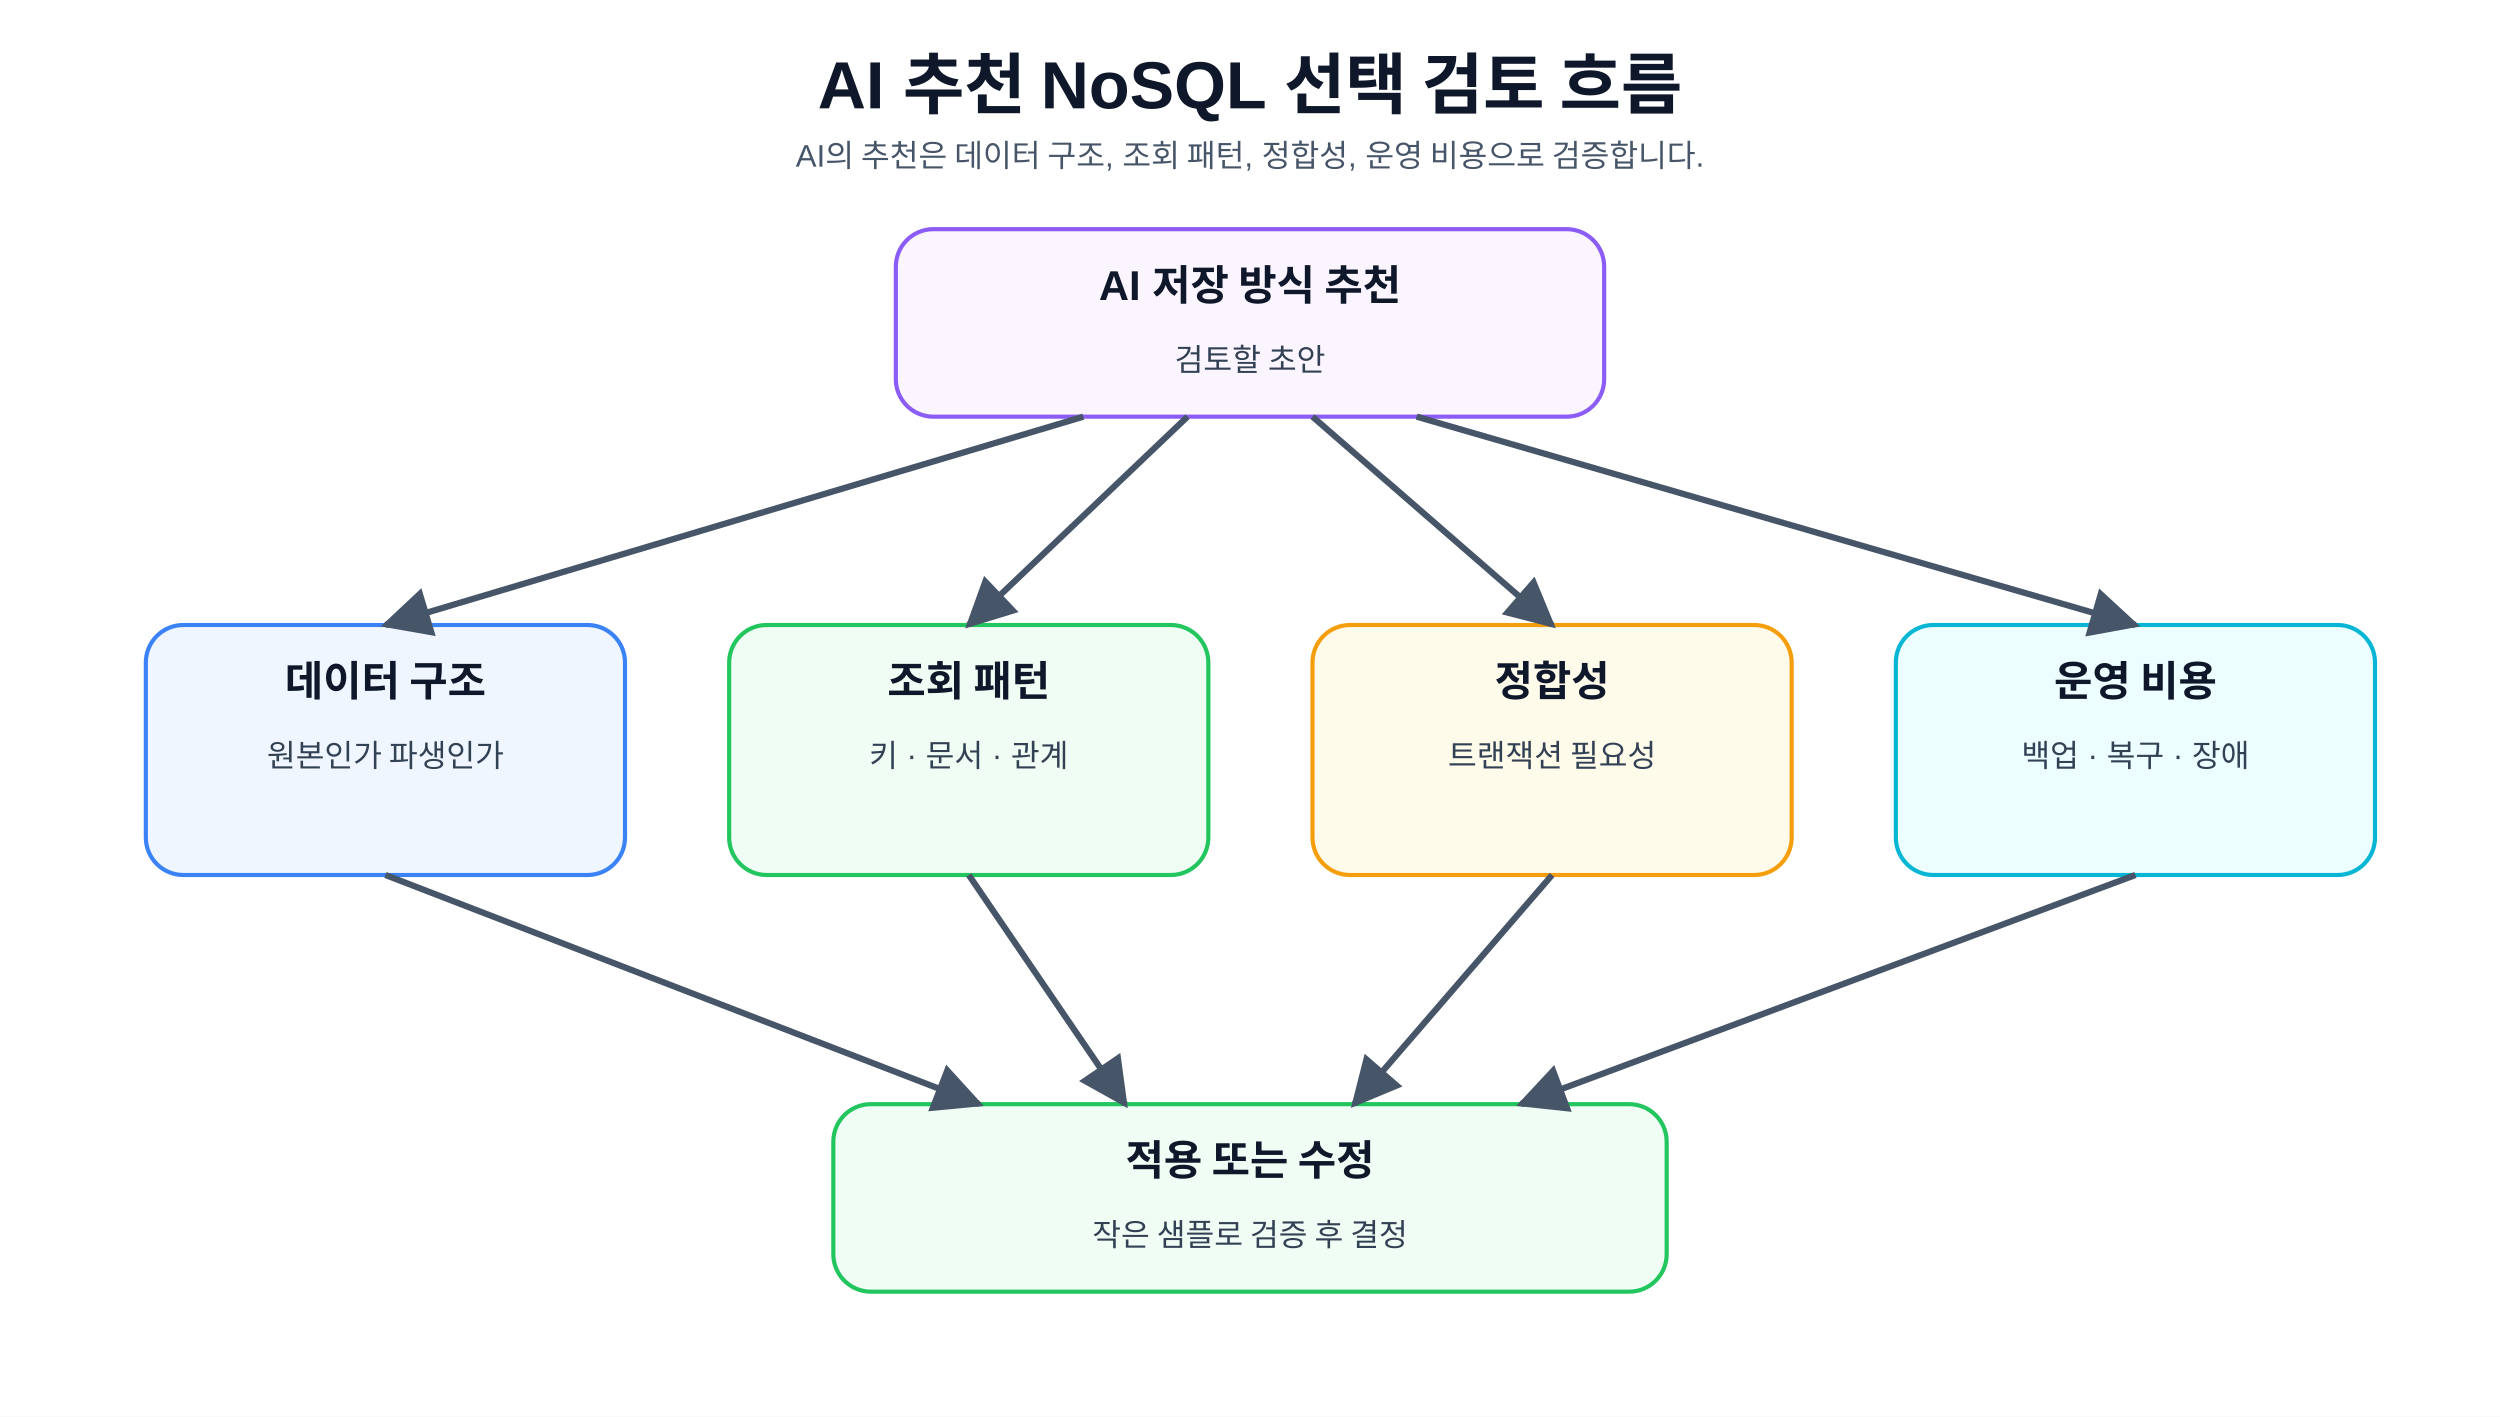
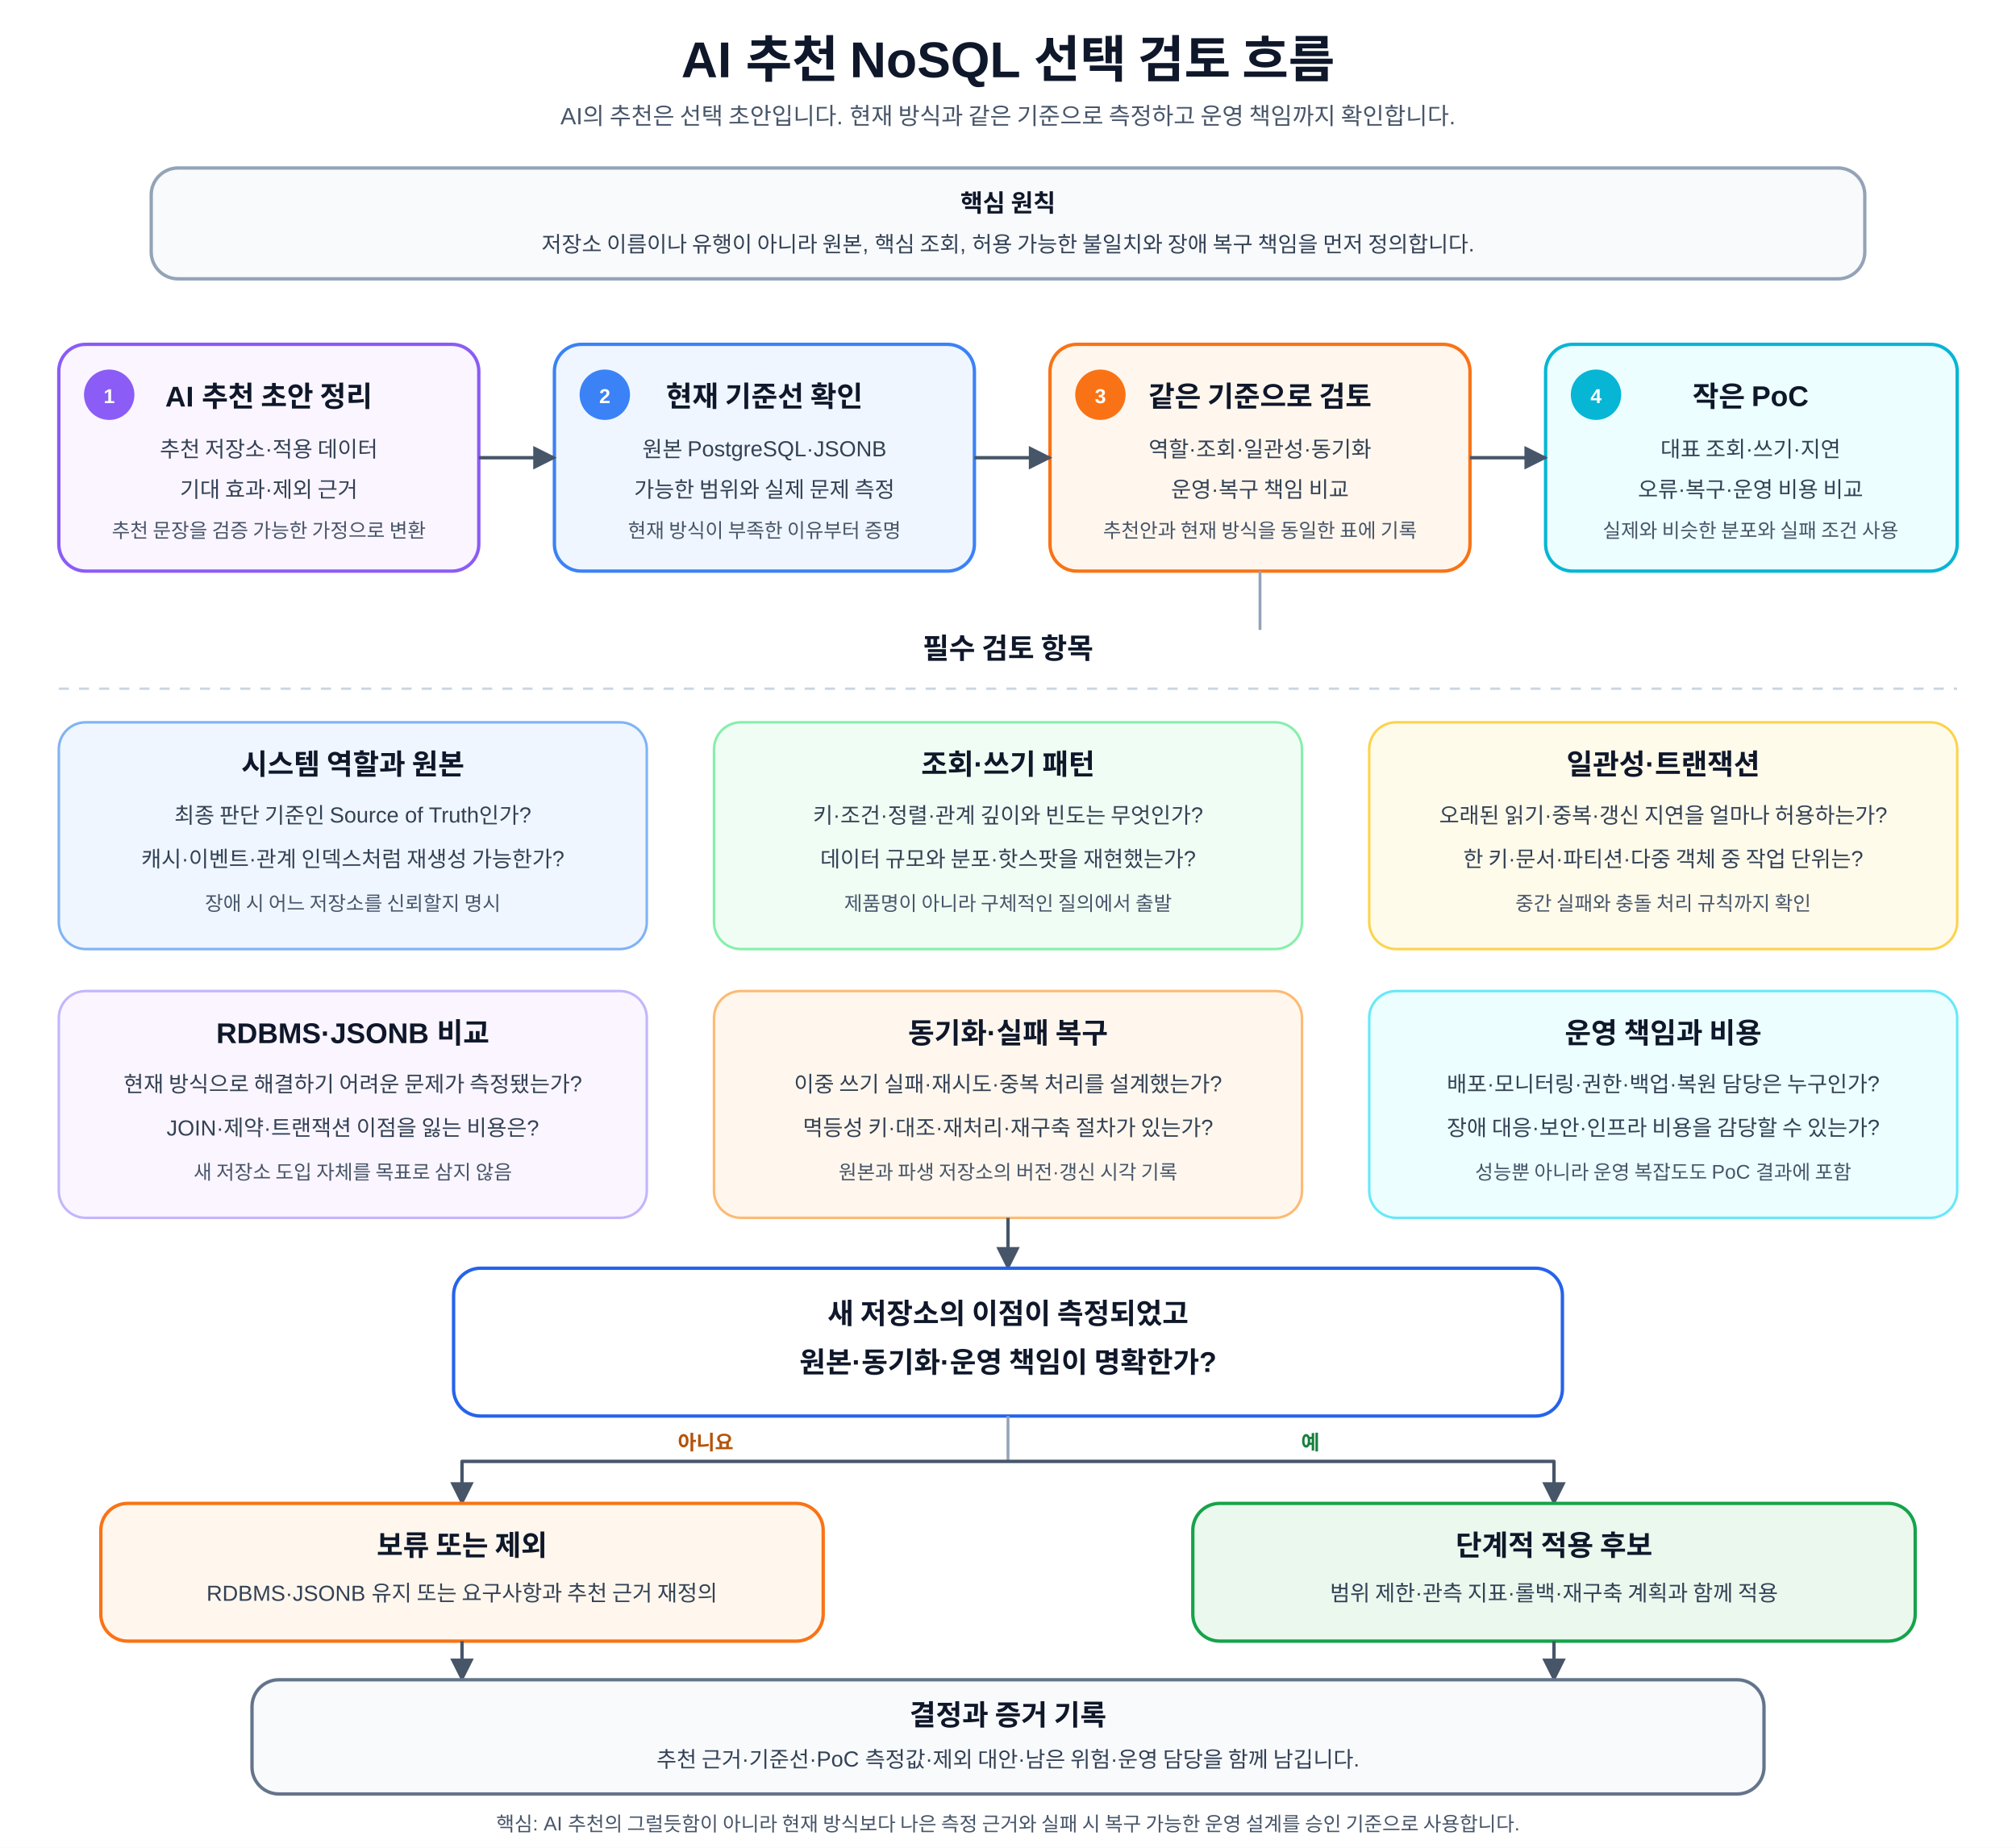
- <svg xmlns="http://www.w3.org/2000/svg" role="img" aria-labelledby="title desc" width="100%" height="680" viewBox="0 0 1200 680">
+ <svg xmlns="http://www.w3.org/2000/svg" width="100%" viewBox="0 0 1200 1100" role="img" aria-labelledby="title desc" preserveAspectRatio="xMidYMid meet">
  <defs>
-     <marker id="arrow" viewBox="0 0 10 10" refX="9" refY="5" markerWidth="8" markerHeight="8" orient="auto">
-       <path d="M0 0L10 5L0 10z" fill="#475569" />
+     <marker id="arrow" viewBox="0 0 10 10" refX="9" refY="5" markerWidth="7" markerHeight="7" orient="auto">
+       <path d="M0 0 L10 5 L0 10 Z" fill="#475569" />
    </marker>
    <style>
-       text{font-family:'Pretendard','Noto Sans KR','Malgun Gothic','맑은 고딕','Apple SD Gothic Neo',Arial,sans-serif;fill:#0f172a}
-       .title{font-size:32px;font-weight:800;text-anchor:middle}
-       .subtitle{font-size:15px;text-anchor:middle;fill:#475569}
-       .card{fill:#f8fafc;stroke:#cbd5e1;stroke-width:2;rx:18}
-       .blue{fill:#eff6ff;stroke:#3b82f6}
-       .green{fill:#f0fdf4;stroke:#22c55e}
-       .yellow{fill:#fffbeb;stroke:#f59e0b}
-       .purple{fill:#faf5ff;stroke:#8b5cf6}
-       .cyan{fill:#ecfeff;stroke:#06b6d4}
-       .label{font-size:20px;font-weight:700;text-anchor:middle}
-       .small{font-size:15px;text-anchor:middle;fill:#334155}
-       .tiny{font-size:13px;text-anchor:middle;fill:#475569}
-       .code{font-family:Consolas,'Pretendard','Noto Sans KR','Malgun Gothic','맑은 고딕','Apple SD Gothic Neo',Arial,sans-serif;font-size:14px;text-anchor:middle;fill:#1d4ed8;font-weight:700}
-       .line{stroke:#475569;stroke-width:3;fill:none;marker-end:url(#arrow)}
+       text{font-family:"Pretendard","Noto Sans KR","Malgun Gothic","맑은 고딕","Apple SD Gothic Neo",Arial,sans-serif;fill:#0f172a}
+       .mono{font-family:Consolas,D2Coding,"Courier New",monospace}
+       .title{font-size:30px;font-weight:800;text-anchor:middle}
+       .subtitle{font-size:14px;text-anchor:middle;fill:#475569}
+       .head{font-size:17px;font-weight:800;text-anchor:middle}
+       .section{font-size:14.5px;font-weight:700;text-anchor:middle}
+       .body{font-size:13px;text-anchor:middle;fill:#334155}
+       .small{font-size:11.8px;text-anchor:middle;fill:#475569}
+       .step{font-size:12px;font-weight:700;fill:#ffffff;text-anchor:middle}
+       .label{font-size:12px;font-weight:700;text-anchor:middle}
+       .yes{fill:#15803d}.no{fill:#b45309}
+       .card{stroke-width:2;rx:16;ry:16}
+       .principle{fill:#f8fafc;stroke:#94a3b8}
+       .draft{fill:#faf5ff;stroke:#8b5cf6}
+       .baseline{fill:#eff6ff;stroke:#3b82f6}
+       .review{fill:#fff7ed;stroke:#f97316}
+       .poc{fill:#ecfeff;stroke:#06b6d4}
+       .group{fill:#f8fafc;stroke:#cbd5e1;stroke-width:1.5;rx:16;ry:16}
+       .role{fill:#eff6ff;stroke:#7fb3f5}
+       .pattern{fill:#f0fdf4;stroke:#86efac}
+       .consistency{fill:#fffbeb;stroke:#fcd34d}
+       .compare{fill:#faf5ff;stroke:#c4b5fd}
+       .sync{fill:#fff7ed;stroke:#fdba74}
+       .ops{fill:#ecfeff;stroke:#67e8f9}
+       .decision{fill:#ffffff;stroke:#2563eb}
+       .apply{fill:#eaf8ee;stroke:#16a34a}
+       .hold{fill:#fff7ed;stroke:#f97316}
+       .record{fill:#f8fafc;stroke:#64748b}
+       .line{stroke:#475569;stroke-width:2;fill:none;marker-end:url(#arrow);stroke-linejoin:round}
+       .connector{stroke:#94a3b8;stroke-width:1.7;fill:none;stroke-linejoin:round}
+       .divider{stroke:#cbd5e1;stroke-width:1.4;stroke-dasharray:6 6}
    </style>
  </defs>
-   <rect width="1200" height="680" fill="#ffffff" />
-   <text x="600" y="52" class="title">AI 추천 NoSQL 선택 검토 흐름</text>
-   <text x="600" y="80" class="subtitle">AI의 추천은 데이터 구조, 조회 패턴, 정합성, 운영 비용으로 검증합니다.</text>
-   <rect x="430" y="110" width="340" height="90" class="card purple" />
-   <text x="600" y="144" class="label">AI 저장 방식 추천</text>
-   <text x="600" y="178" class="small">검토할 초안</text>
-   <rect x="70" y="300" width="230" height="120" class="card blue" />
-   <text x="185" y="334" class="label">데이터 구조</text>
-   <text x="185" y="368" class="small">원본인가 파생인가</text>
-   <rect x="350" y="300" width="230" height="120" class="card green" />
-   <text x="465" y="334" class="label">조회 패턴</text>
-   <text x="465" y="368" class="small">키 · 문서 · 관계</text>
-   <rect x="630" y="300" width="230" height="120" class="card yellow" />
-   <text x="745" y="334" class="label">정합성</text>
-   <text x="745" y="368" class="small">트랜잭션 필요성</text>
-   <rect x="910" y="300" width="230" height="120" class="card cyan" />
-   <text x="1025" y="334" class="label">운영 비용</text>
-   <text x="1025" y="368" class="small">백업 · 복구 · 장애</text>
-   <rect x="400" y="530" width="400" height="90" class="card green" />
-   <text x="600" y="564" class="label">적용 또는 수정</text>
-   <text x="600" y="598" class="small">작은 샘플로 검증 후 결정</text>
-   <line x1="520" y1="200" x2="185" y2="300" class="line" />
-   <line x1="570" y1="200" x2="465" y2="300" class="line" />
-   <line x1="630" y1="200" x2="745" y2="300" class="line" />
-   <line x1="680" y1="200" x2="1025" y2="300" class="line" />
-   <line x1="185" y1="420" x2="470" y2="530" class="line" />
-   <line x1="465" y1="420" x2="540" y2="530" class="line" />
-   <line x1="745" y1="420" x2="650" y2="530" class="line" />
-   <line x1="1025" y1="420" x2="730" y2="530" class="line" />
+   <rect width="1200" height="1100" fill="#ffffff" />
+   <text x="600" y="46" class="title">AI 추천 NoSQL 선택 검토 흐름</text>
+   <text x="600" y="74" class="subtitle">AI의 추천은 선택 초안입니다. 현재 방식과 같은 기준으로 측정하고 운영 책임까지 확인합니다.</text>
+   <rect x="90" y="100" width="1020" height="66" class="card principle" />
+   <text x="600" y="126" class="section">핵심 원칙</text>
+   <text x="600" y="150" class="body">저장소 이름이나 유행이 아니라 원본, 핵심 조회, 허용 가능한 불일치와 장애 복구 책임을 먼저 정의합니다.</text>
+   <rect x="35" y="205" width="250" height="135" class="card draft" />
+   <circle cx="65" cy="235" r="15" fill="#8b5cf6" />
+   <text x="65" y="240" class="step">1</text>
+   <text x="160" y="242" class="head">AI 추천 초안 정리</text>
+   <text x="160" y="272" class="body">추천 저장소·적용 데이터</text>
+   <text x="160" y="296" class="body">기대 효과·제외 근거</text>
+   <text x="160" y="320" class="small">추천 문장을 검증 가능한 가정으로 변환</text>
+   <rect x="330" y="205" width="250" height="135" class="card baseline" />
+   <circle cx="360" cy="235" r="15" fill="#3b82f6" />
+   <text x="360" y="240" class="step">2</text>
+   <text x="455" y="242" class="head">현재 기준선 확인</text>
+   <text x="455" y="272" class="body">원본 PostgreSQL·JSONB</text>
+   <text x="455" y="296" class="body">가능한 범위와 실제 문제 측정</text>
+   <text x="455" y="320" class="small">현재 방식이 부족한 이유부터 증명</text>
+   <rect x="625" y="205" width="250" height="135" class="card review" />
+   <circle cx="655" cy="235" r="15" fill="#f97316" />
+   <text x="655" y="240" class="step">3</text>
+   <text x="750" y="242" class="head">같은 기준으로 검토</text>
+   <text x="750" y="272" class="body">역할·조회·일관성·동기화</text>
+   <text x="750" y="296" class="body">운영·복구 책임 비교</text>
+   <text x="750" y="320" class="small">추천안과 현재 방식을 동일한 표에 기록</text>
+   <rect x="920" y="205" width="245" height="135" class="card poc" />
+   <circle cx="950" cy="235" r="15" fill="#06b6d4" />
+   <text x="950" y="240" class="step">4</text>
+   <text x="1042" y="242" class="head">작은 PoC</text>
+   <text x="1042" y="272" class="body">대표 조회·쓰기·지연</text>
+   <text x="1042" y="296" class="body">오류·복구·운영 비용 비교</text>
+   <text x="1042" y="320" class="small">실제와 비슷한 분포와 실패 조건 사용</text>
+   <path d="M285 272.5 H330" class="line" />
+   <path d="M580 272.5 H625" class="line" />
+   <path d="M875 272.5 H920" class="line" />
+   <path d="M750 340 V375" class="connector" />
+   <text x="600" y="392" class="head">필수 검토 항목</text>
+   <line x1="35" y1="410" x2="1165" y2="410" class="divider" />
+   <rect x="35" y="430" width="350" height="135" class="group role" />
+   <text x="210" y="461" class="head">시스템 역할과 원본</text>
+   <text x="210" y="490" class="body">최종 판단 기준인 Source of Truth인가?</text>
+   <text x="210" y="516" class="body">캐시·이벤트·관계 인덱스처럼 재생성 가능한가?</text>
+   <text x="210" y="542" class="small">장애 시 어느 저장소를 신뢰할지 명시</text>
+   <rect x="425" y="430" width="350" height="135" class="group pattern" />
+   <text x="600" y="461" class="head">조회·쓰기 패턴</text>
+   <text x="600" y="490" class="body">키·조건·정렬·관계 깊이와 빈도는 무엇인가?</text>
+   <text x="600" y="516" class="body">데이터 규모와 분포·핫스팟을 재현했는가?</text>
+   <text x="600" y="542" class="small">제품명이 아니라 구체적인 질의에서 출발</text>
+   <rect x="815" y="430" width="350" height="135" class="group consistency" />
+   <text x="990" y="461" class="head">일관성·트랜잭션</text>
+   <text x="990" y="490" class="body">오래된 읽기·중복·갱신 지연을 얼마나 허용하는가?</text>
+   <text x="990" y="516" class="body">한 키·문서·파티션·다중 객체 중 작업 단위는?</text>
+   <text x="990" y="542" class="small">중간 실패와 충돌 처리 규칙까지 확인</text>
+   <rect x="35" y="590" width="350" height="135" class="group compare" />
+   <text x="210" y="621" class="head">RDBMS·JSONB 비교</text>
+   <text x="210" y="650" class="body">현재 방식으로 해결하기 어려운 문제가 측정됐는가?</text>
+   <text x="210" y="676" class="body">JOIN·제약·트랜잭션 이점을 잃는 비용은?</text>
+   <text x="210" y="702" class="small">새 저장소 도입 자체를 목표로 삼지 않음</text>
+   <rect x="425" y="590" width="350" height="135" class="group sync" />
+   <text x="600" y="621" class="head">동기화·실패 복구</text>
+   <text x="600" y="650" class="body">이중 쓰기 실패·재시도·중복 처리를 설계했는가?</text>
+   <text x="600" y="676" class="body">멱등성 키·대조·재처리·재구축 절차가 있는가?</text>
+   <text x="600" y="702" class="small">원본과 파생 저장소의 버전·갱신 시각 기록</text>
+   <rect x="815" y="590" width="350" height="135" class="group ops" />
+   <text x="990" y="621" class="head">운영 책임과 비용</text>
+   <text x="990" y="650" class="body">배포·모니터링·권한·백업·복원 담당은 누구인가?</text>
+   <text x="990" y="676" class="body">장애 대응·보안·인프라 비용을 감당할 수 있는가?</text>
+   <text x="990" y="702" class="small">성능뿐 아니라 운영 복잡도도 PoC 결과에 포함</text>
+   <path d="M600 725 V755" class="line" />
+   <rect x="270" y="755" width="660" height="88" class="card decision" />
+   <text x="600" y="788" class="head">새 저장소의 이점이 측정되었고</text>
+   <text x="600" y="817" class="head">원본·동기화·운영 책임이 명확한가?</text>
+   <path d="M600 843 V870" class="connector" />
+   <path d="M600 870 H275 V895" class="line" />
+   <path d="M600 870 H925 V895" class="line" />
+   <text x="420" y="863" class="label no">아니요</text>
+   <text x="780" y="863" class="label yes">예</text>
+   <rect x="60" y="895" width="430" height="82" class="card hold" />
+   <text x="275" y="926" class="head">보류 또는 제외</text>
+   <text x="275" y="953" class="body">RDBMS·JSONB 유지 또는 요구사항과 추천 근거 재정의</text>
+   <rect x="710" y="895" width="430" height="82" class="card apply" />
+   <text x="925" y="926" class="head">단계적 적용 후보</text>
+   <text x="925" y="953" class="body">범위 제한·관측 지표·롤백·재구축 계획과 함께 적용</text>
+   <path d="M275 977 V1000" class="line" />
+   <path d="M925 977 V1000" class="line" />
+   <rect x="150" y="1000" width="900" height="68" class="card record" />
+   <text x="600" y="1027" class="head">결정과 증거 기록</text>
+   <text x="600" y="1052" class="body">추천 근거·기준선·PoC 측정값·제외 대안·남은 위험·운영 담당을 함께 남깁니다.</text>
+   <text x="600" y="1090" class="small">핵심: AI 추천의 그럴듯함이 아니라 현재 방식보다 나은 측정 근거와 실패 시 복구 가능한 운영 설계를 승인 기준으로 사용합니다.</text>
</svg>
